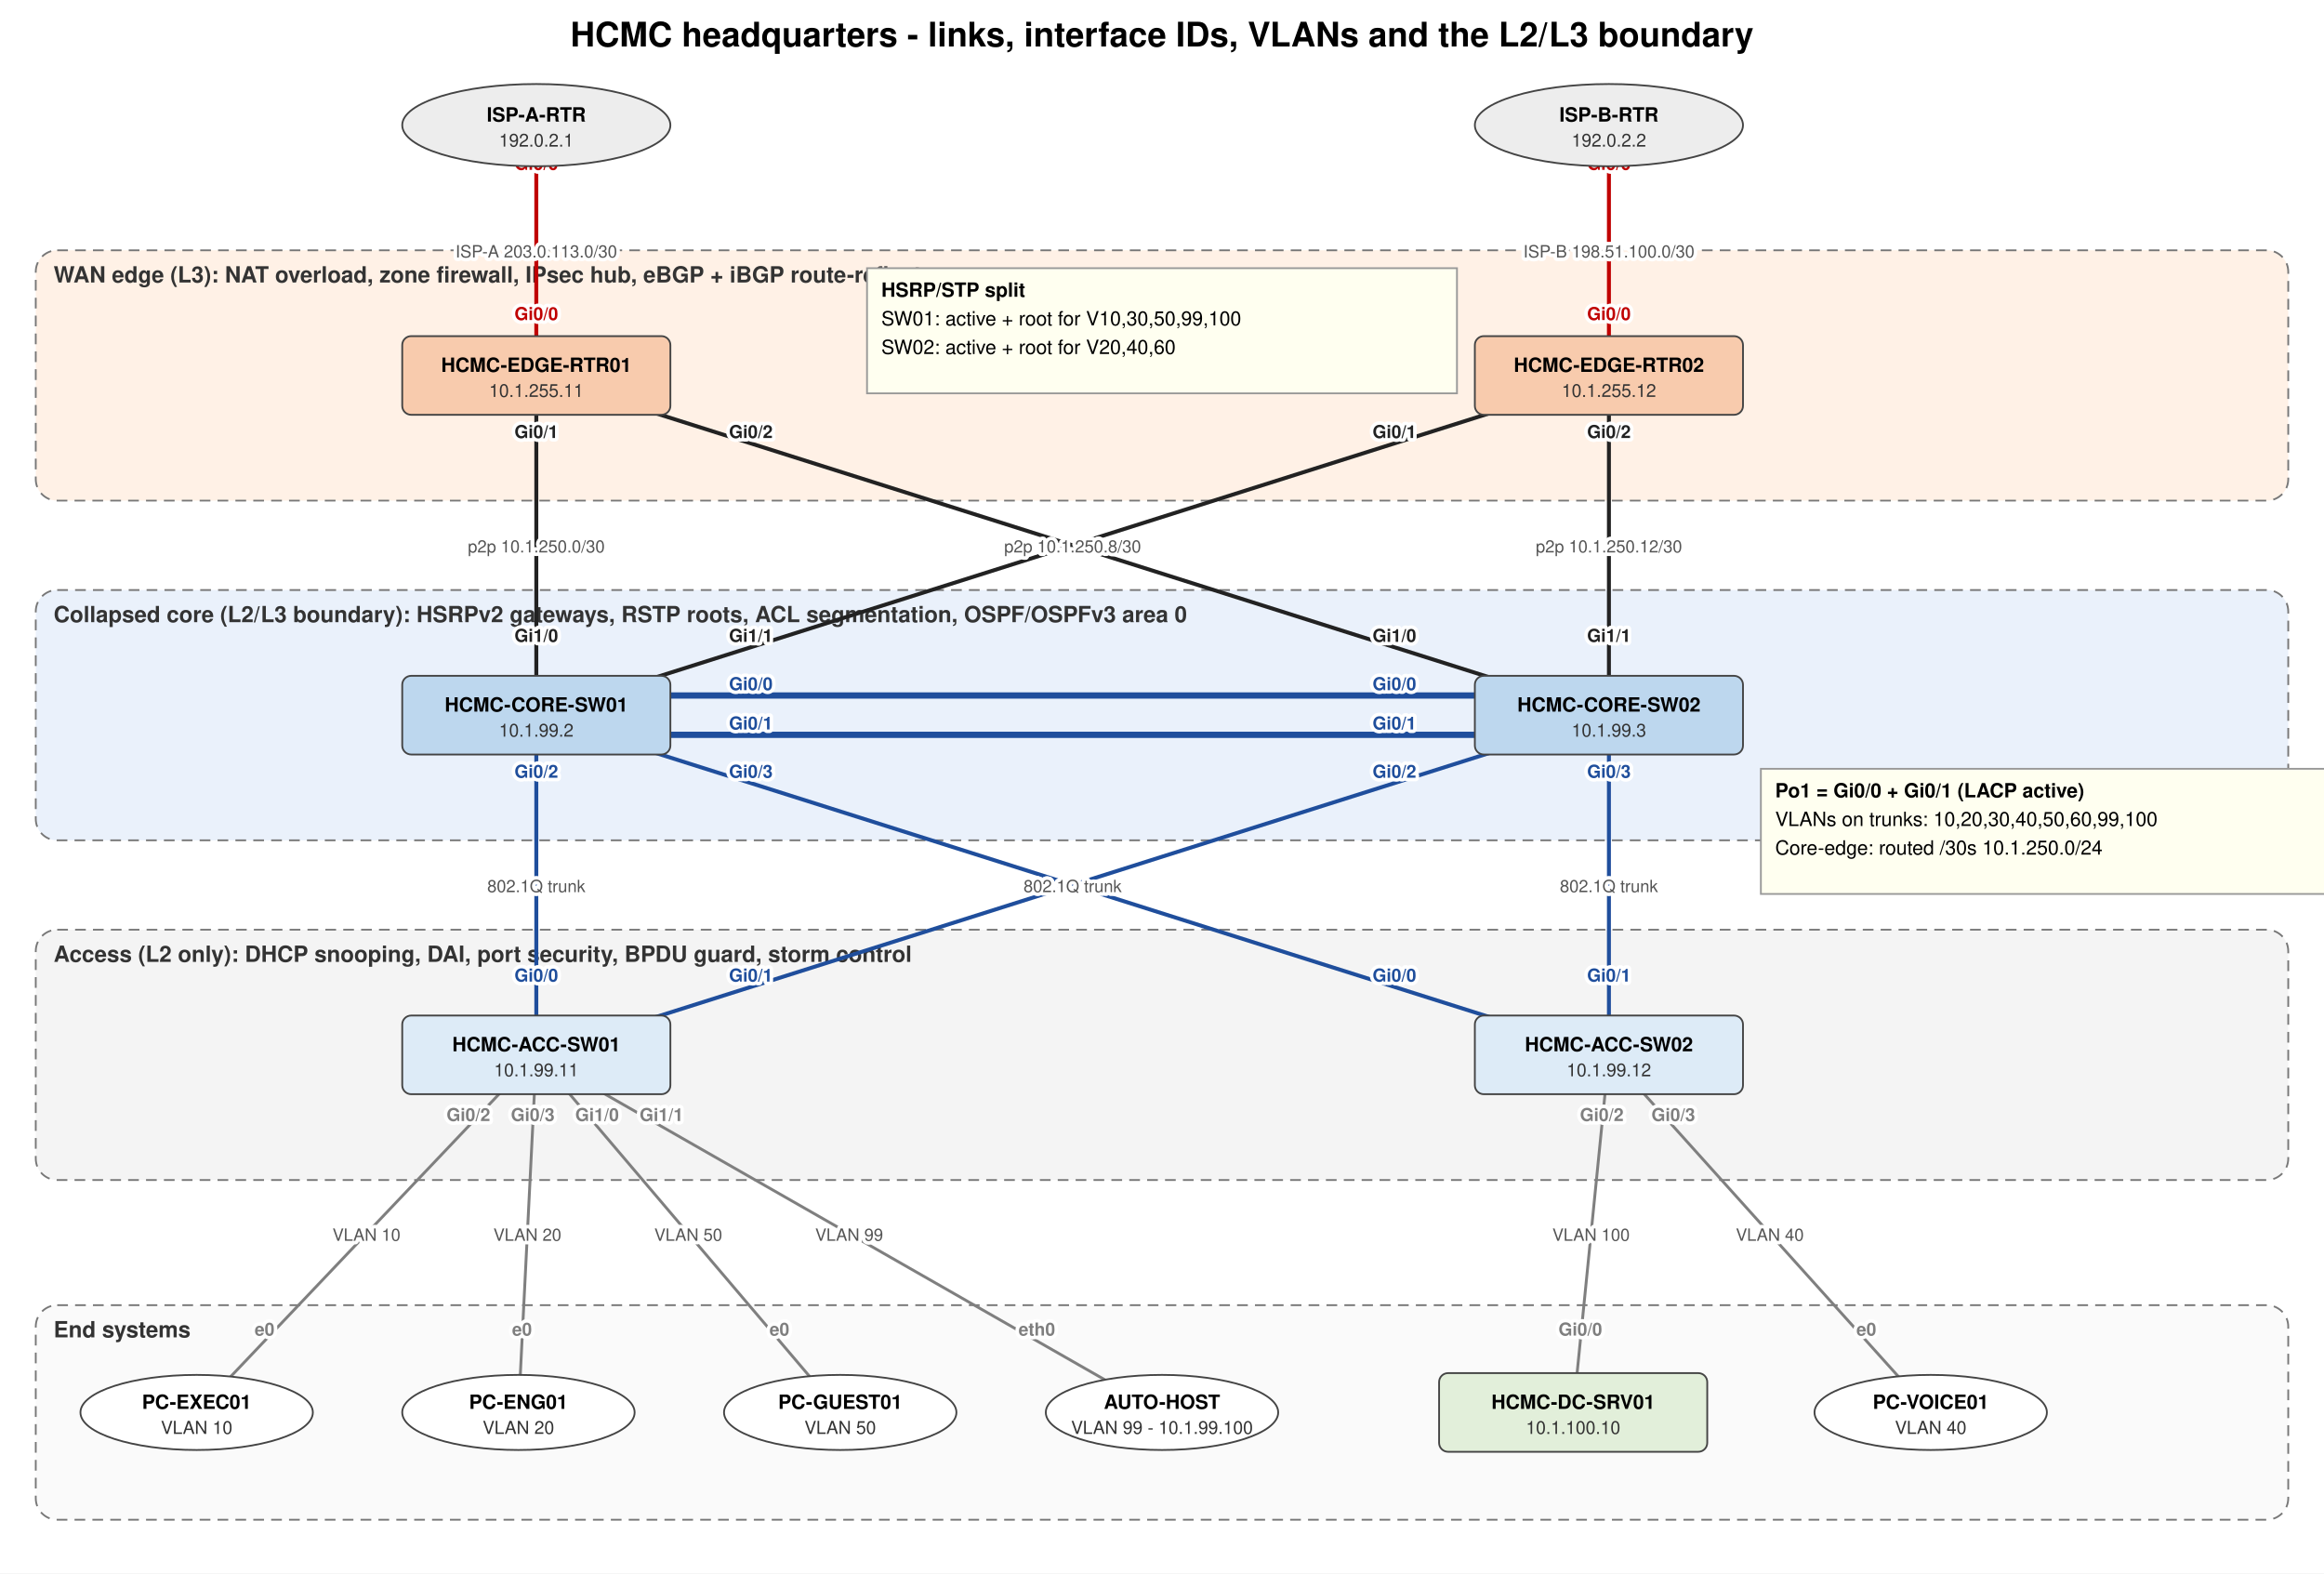
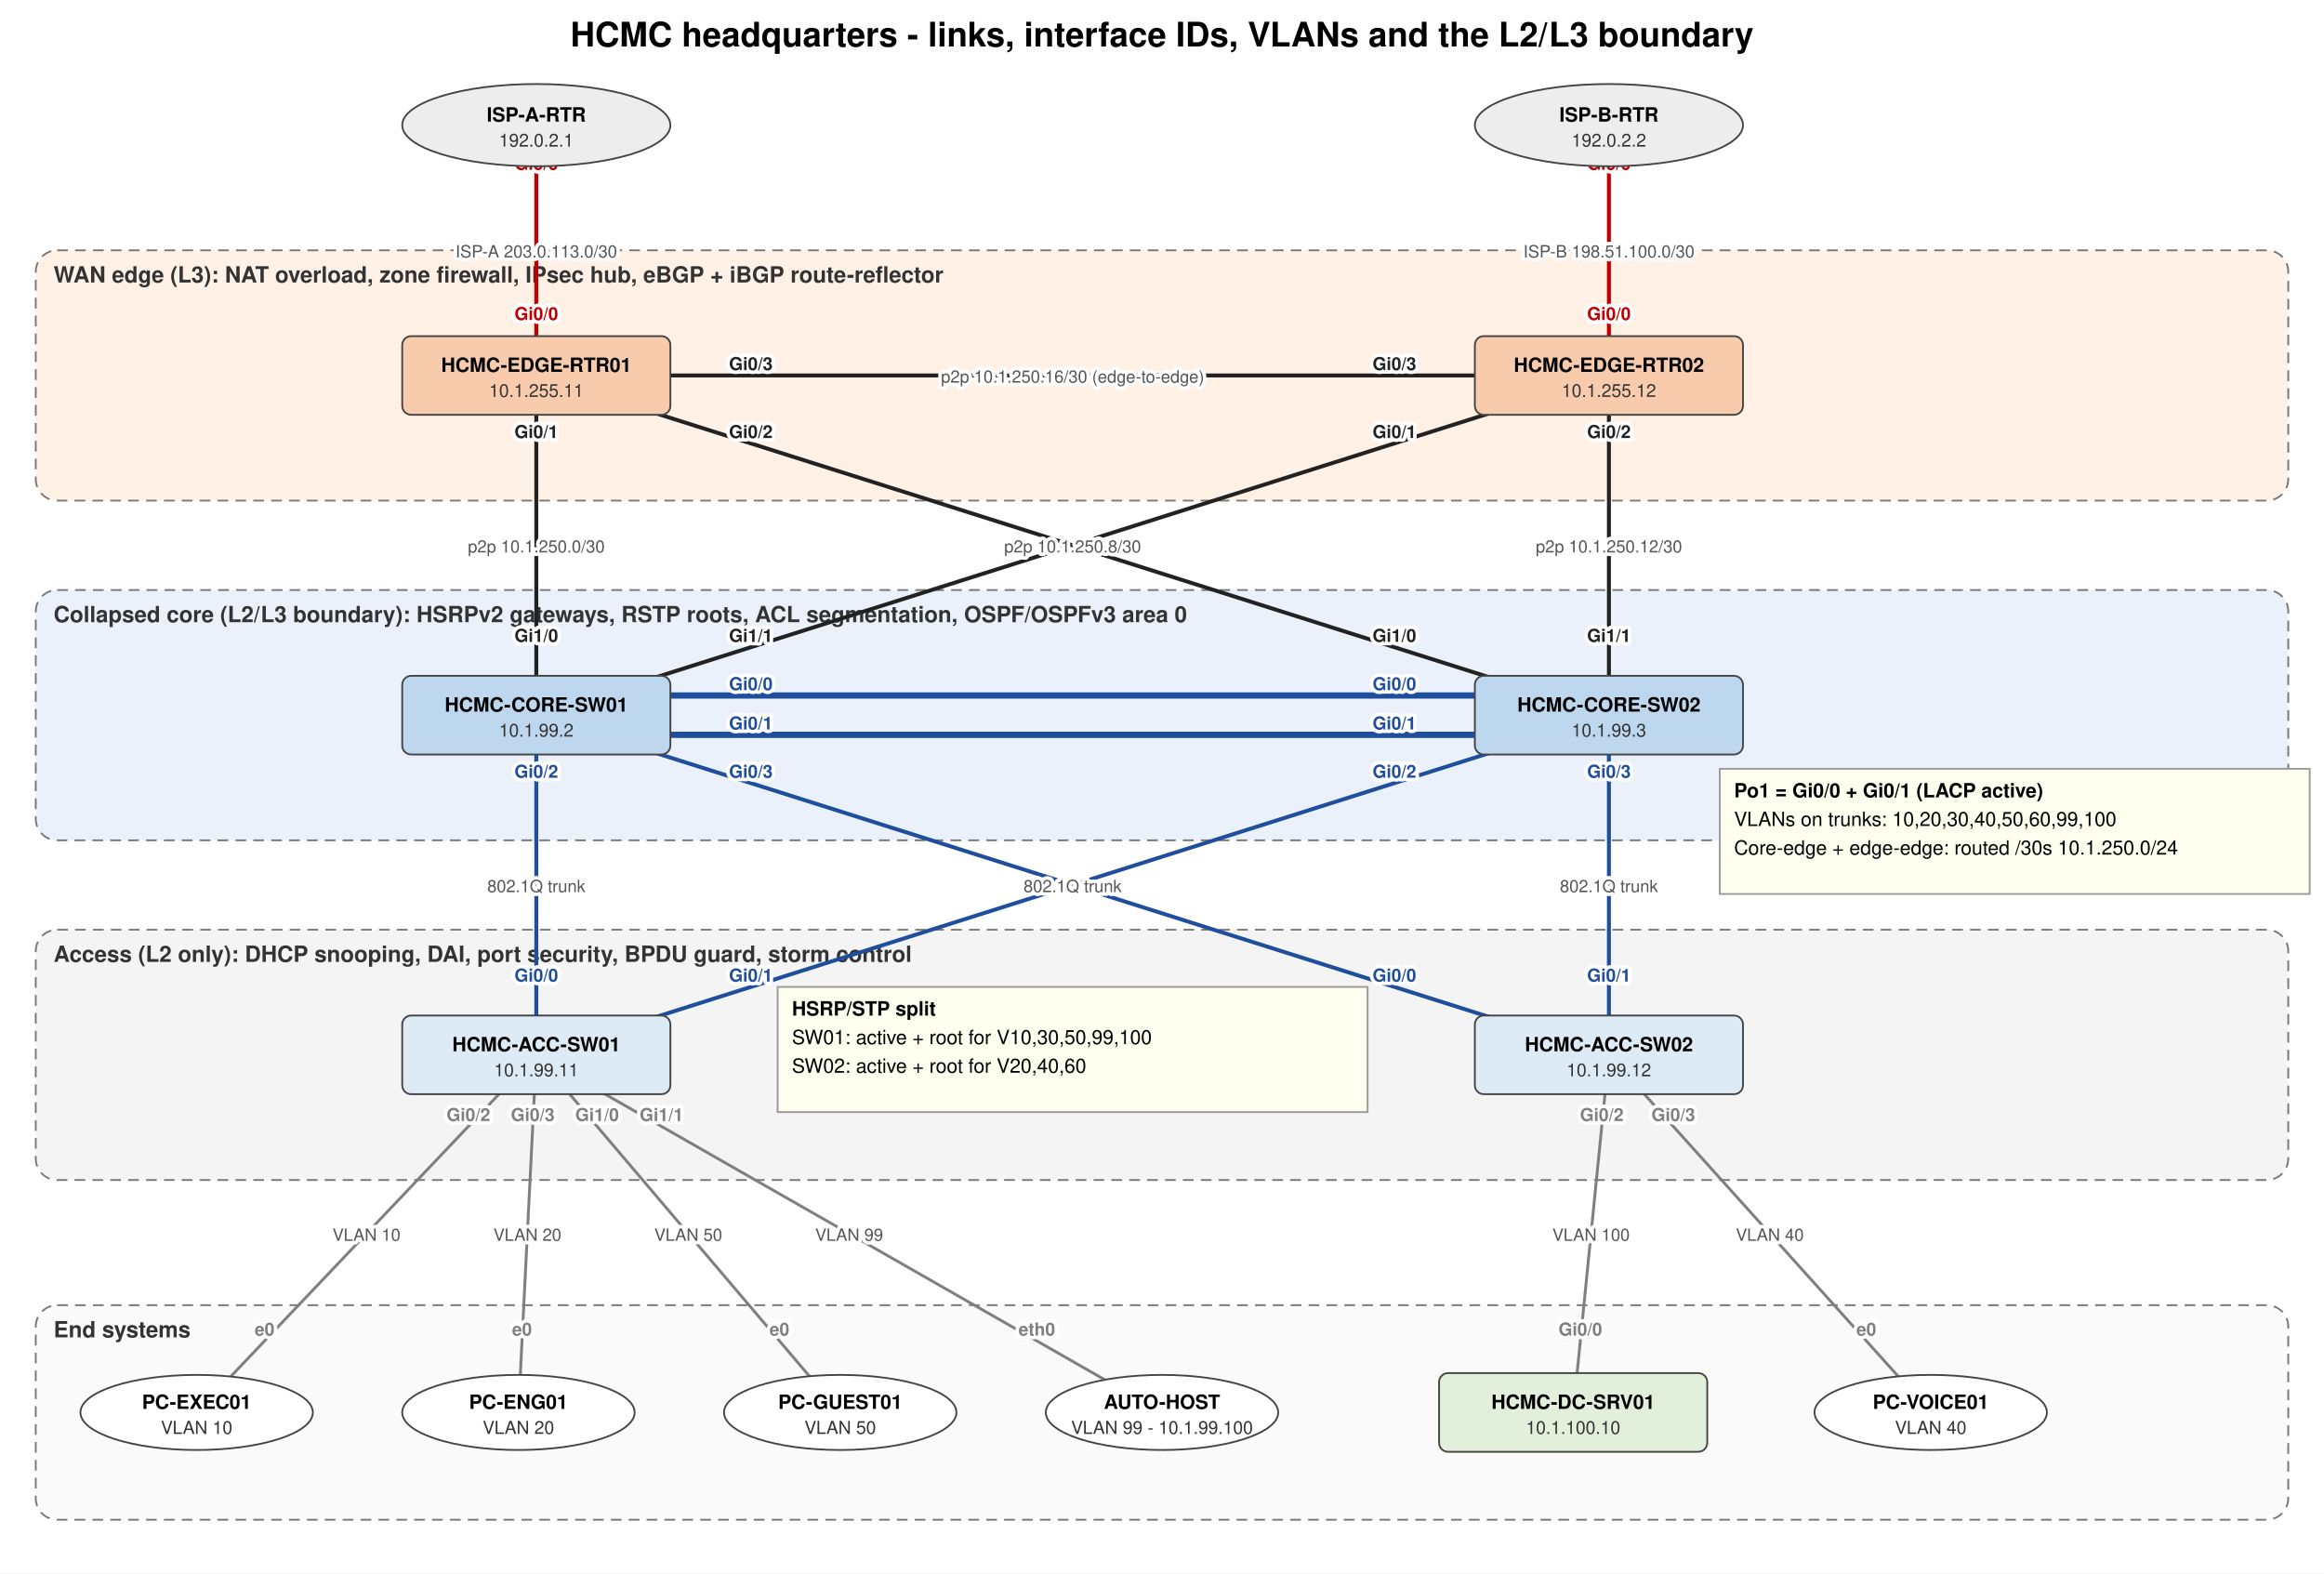
<svg xmlns="http://www.w3.org/2000/svg" width="1300" height="880" font-family="Helvetica, Arial, sans-serif">
  <rect width="1300" height="880" fill="white" />
  <text x="650.0" y="26" font-size="19" font-weight="bold" text-anchor="middle">HCMC headquarters - links, interface IDs, VLANs and the L2/L3 boundary</text>
  <rect x="20" y="140" width="1260" height="140" rx="12" fill="#FFF1E6" stroke="#777" stroke-dasharray="6 4" />
  <text x="30" y="158" font-size="12.5" font-weight="bold" fill="#333">WAN edge (L3): NAT overload, zone firewall, IPsec hub, eBGP + iBGP route-reflector</text>
  <rect x="20" y="330" width="1260" height="140" rx="12" fill="#EAF1FB" stroke="#777" stroke-dasharray="6 4" />
  <text x="30" y="348" font-size="12.5" font-weight="bold" fill="#333">Collapsed core (L2/L3 boundary): HSRPv2 gateways, RSTP roots, ACL segmentation, OSPF/OSPFv3 area 0</text>
  <rect x="20" y="520" width="1260" height="140" rx="12" fill="#F4F4F4" stroke="#777" stroke-dasharray="6 4" />
  <text x="30" y="538" font-size="12.5" font-weight="bold" fill="#333">Access (L2 only): DHCP snooping, DAI, port security, BPDU guard, storm control</text>
  <rect x="20" y="730" width="1260" height="120" rx="12" fill="#FAFAFA" stroke="#777" stroke-dasharray="6 4" />
  <text x="30" y="748" font-size="12.5" font-weight="bold" fill="#333">End systems</text>
  <line x1="300" y1="389" x2="900" y2="389" stroke="#1f4e9c" stroke-width="3.5" />
  <text x="420" y="386" font-size="10" fill="#1f4e9c" text-anchor="middle" font-weight="bold" paint-order="stroke" stroke="white" stroke-width="4" stroke-linejoin="round">Gi0/0</text>
  <text x="780" y="386" font-size="10" fill="#1f4e9c" text-anchor="middle" font-weight="bold" paint-order="stroke" stroke="white" stroke-width="4" stroke-linejoin="round">Gi0/0</text>
  <line x1="300" y1="411" x2="900" y2="411" stroke="#1f4e9c" stroke-width="3.5" />
  <text x="420" y="408" font-size="10" fill="#1f4e9c" text-anchor="middle" font-weight="bold" paint-order="stroke" stroke="white" stroke-width="4" stroke-linejoin="round">Gi0/1</text>
  <text x="780" y="408" font-size="10" fill="#1f4e9c" text-anchor="middle" font-weight="bold" paint-order="stroke" stroke="white" stroke-width="4" stroke-linejoin="round">Gi0/1</text>
  <line x1="300" y1="400" x2="300" y2="590" stroke="#1f4e9c" stroke-width="2.2" />
  <text x="300" y="435" font-size="10" fill="#1f4e9c" text-anchor="middle" font-weight="bold" paint-order="stroke" stroke="white" stroke-width="4" stroke-linejoin="round">Gi0/2</text>
  <text x="300" y="549" font-size="10" fill="#1f4e9c" text-anchor="middle" font-weight="bold" paint-order="stroke" stroke="white" stroke-width="4" stroke-linejoin="round">Gi0/0</text>
  <text x="300" y="499" font-size="9.5" fill="#555" text-anchor="middle" paint-order="stroke" stroke="white" stroke-width="4" stroke-linejoin="round">802.1Q trunk</text>
  <line x1="300" y1="400" x2="900" y2="590" stroke="#1f4e9c" stroke-width="2.2" />
  <text x="420" y="435" font-size="10" fill="#1f4e9c" text-anchor="middle" font-weight="bold" paint-order="stroke" stroke="white" stroke-width="4" stroke-linejoin="round">Gi0/3</text>
  <text x="780" y="549" font-size="10" fill="#1f4e9c" text-anchor="middle" font-weight="bold" paint-order="stroke" stroke="white" stroke-width="4" stroke-linejoin="round">Gi0/0</text>
  <text x="600" y="499" font-size="9.5" fill="#555" text-anchor="middle" paint-order="stroke" stroke="white" stroke-width="4" stroke-linejoin="round">802.1Q trunk</text>
  <line x1="900" y1="400" x2="300" y2="590" stroke="#1f4e9c" stroke-width="2.2" />
  <text x="780" y="435" font-size="10" fill="#1f4e9c" text-anchor="middle" font-weight="bold" paint-order="stroke" stroke="white" stroke-width="4" stroke-linejoin="round">Gi0/2</text>
  <text x="420" y="549" font-size="10" fill="#1f4e9c" text-anchor="middle" font-weight="bold" paint-order="stroke" stroke="white" stroke-width="4" stroke-linejoin="round">Gi0/1</text>
  <text x="600" y="499" font-size="9.5" fill="#555" text-anchor="middle" paint-order="stroke" stroke="white" stroke-width="4" stroke-linejoin="round">802.1Q trunk</text>
  <line x1="900" y1="400" x2="900" y2="590" stroke="#1f4e9c" stroke-width="2.2" />
  <text x="900" y="435" font-size="10" fill="#1f4e9c" text-anchor="middle" font-weight="bold" paint-order="stroke" stroke="white" stroke-width="4" stroke-linejoin="round">Gi0/3</text>
  <text x="900" y="549" font-size="10" fill="#1f4e9c" text-anchor="middle" font-weight="bold" paint-order="stroke" stroke="white" stroke-width="4" stroke-linejoin="round">Gi0/1</text>
  <text x="900" y="499" font-size="9.5" fill="#555" text-anchor="middle" paint-order="stroke" stroke="white" stroke-width="4" stroke-linejoin="round">802.1Q trunk</text>
  <line x1="300" y1="400" x2="300" y2="210" stroke="#222222" stroke-width="2.2" />
  <text x="300" y="359" font-size="10" fill="#222222" text-anchor="middle" font-weight="bold" paint-order="stroke" stroke="white" stroke-width="4" stroke-linejoin="round">Gi1/0</text>
  <text x="300" y="245" font-size="10" fill="#222222" text-anchor="middle" font-weight="bold" paint-order="stroke" stroke="white" stroke-width="4" stroke-linejoin="round">Gi0/1</text>
  <text x="300" y="309" font-size="9.5" fill="#555" text-anchor="middle" paint-order="stroke" stroke="white" stroke-width="4" stroke-linejoin="round">p2p 10.1.250.0/30</text>
  <line x1="300" y1="400" x2="900" y2="210" stroke="#222222" stroke-width="2.2" />
  <text x="420" y="359" font-size="10" fill="#222222" text-anchor="middle" font-weight="bold" paint-order="stroke" stroke="white" stroke-width="4" stroke-linejoin="round">Gi1/1</text>
  <text x="780" y="245" font-size="10" fill="#222222" text-anchor="middle" font-weight="bold" paint-order="stroke" stroke="white" stroke-width="4" stroke-linejoin="round">Gi0/1</text>
  <text x="600" y="309" font-size="9.5" fill="#555" text-anchor="middle" paint-order="stroke" stroke="white" stroke-width="4" stroke-linejoin="round">p2p 10.1.250.4/30</text>
  <line x1="900" y1="400" x2="300" y2="210" stroke="#222222" stroke-width="2.2" />
  <text x="780" y="359" font-size="10" fill="#222222" text-anchor="middle" font-weight="bold" paint-order="stroke" stroke="white" stroke-width="4" stroke-linejoin="round">Gi1/0</text>
  <text x="420" y="245" font-size="10" fill="#222222" text-anchor="middle" font-weight="bold" paint-order="stroke" stroke="white" stroke-width="4" stroke-linejoin="round">Gi0/2</text>
  <text x="600" y="309" font-size="9.5" fill="#555" text-anchor="middle" paint-order="stroke" stroke="white" stroke-width="4" stroke-linejoin="round">p2p 10.1.250.8/30</text>
  <line x1="900" y1="400" x2="900" y2="210" stroke="#222222" stroke-width="2.2" />
  <text x="900" y="359" font-size="10" fill="#222222" text-anchor="middle" font-weight="bold" paint-order="stroke" stroke="white" stroke-width="4" stroke-linejoin="round">Gi1/1</text>
  <text x="900" y="245" font-size="10" fill="#222222" text-anchor="middle" font-weight="bold" paint-order="stroke" stroke="white" stroke-width="4" stroke-linejoin="round">Gi0/2</text>
  <text x="900" y="309" font-size="9.5" fill="#555" text-anchor="middle" paint-order="stroke" stroke="white" stroke-width="4" stroke-linejoin="round">p2p 10.1.250.12/30</text>
+   <line x1="300" y1="210" x2="900" y2="210" stroke="#222222" stroke-width="2.2" />
+   <text x="420" y="207" font-size="10" fill="#222222" text-anchor="middle" font-weight="bold" paint-order="stroke" stroke="white" stroke-width="4" stroke-linejoin="round">Gi0/3</text>
+   <text x="780" y="207" font-size="10" fill="#222222" text-anchor="middle" font-weight="bold" paint-order="stroke" stroke="white" stroke-width="4" stroke-linejoin="round">Gi0/3</text>
+   <text x="600" y="214" font-size="9.5" fill="#555" text-anchor="middle" paint-order="stroke" stroke="white" stroke-width="4" stroke-linejoin="round">p2p 10.1.250.16/30 (edge-to-edge)</text>
  <line x1="300" y1="590" x2="110" y2="790" stroke="#7f7f7f" stroke-width="1.6" />
  <text x="262" y="627" font-size="10" fill="#7f7f7f" text-anchor="middle" font-weight="bold" paint-order="stroke" stroke="white" stroke-width="4" stroke-linejoin="round">Gi0/2</text>
  <text x="148" y="747" font-size="10" fill="#7f7f7f" text-anchor="middle" font-weight="bold" paint-order="stroke" stroke="white" stroke-width="4" stroke-linejoin="round">e0</text>
  <text x="205" y="694" font-size="9.5" fill="#555" text-anchor="middle" paint-order="stroke" stroke="white" stroke-width="4" stroke-linejoin="round">VLAN 10</text>
  <line x1="300" y1="590" x2="290" y2="790" stroke="#7f7f7f" stroke-width="1.6" />
  <text x="298" y="627" font-size="10" fill="#7f7f7f" text-anchor="middle" font-weight="bold" paint-order="stroke" stroke="white" stroke-width="4" stroke-linejoin="round">Gi0/3</text>
  <text x="292" y="747" font-size="10" fill="#7f7f7f" text-anchor="middle" font-weight="bold" paint-order="stroke" stroke="white" stroke-width="4" stroke-linejoin="round">e0</text>
  <text x="295" y="694" font-size="9.5" fill="#555" text-anchor="middle" paint-order="stroke" stroke="white" stroke-width="4" stroke-linejoin="round">VLAN 20</text>
  <line x1="300" y1="590" x2="470" y2="790" stroke="#7f7f7f" stroke-width="1.6" />
  <text x="334" y="627" font-size="10" fill="#7f7f7f" text-anchor="middle" font-weight="bold" paint-order="stroke" stroke="white" stroke-width="4" stroke-linejoin="round">Gi1/0</text>
  <text x="436" y="747" font-size="10" fill="#7f7f7f" text-anchor="middle" font-weight="bold" paint-order="stroke" stroke="white" stroke-width="4" stroke-linejoin="round">e0</text>
  <text x="385" y="694" font-size="9.5" fill="#555" text-anchor="middle" paint-order="stroke" stroke="white" stroke-width="4" stroke-linejoin="round">VLAN 50</text>
  <line x1="300" y1="590" x2="650" y2="790" stroke="#7f7f7f" stroke-width="1.6" />
  <text x="370" y="627" font-size="10" fill="#7f7f7f" text-anchor="middle" font-weight="bold" paint-order="stroke" stroke="white" stroke-width="4" stroke-linejoin="round">Gi1/1</text>
  <text x="580" y="747" font-size="10" fill="#7f7f7f" text-anchor="middle" font-weight="bold" paint-order="stroke" stroke="white" stroke-width="4" stroke-linejoin="round">eth0</text>
  <text x="475" y="694" font-size="9.5" fill="#555" text-anchor="middle" paint-order="stroke" stroke="white" stroke-width="4" stroke-linejoin="round">VLAN 99</text>
  <line x1="900" y1="590" x2="880" y2="790" stroke="#7f7f7f" stroke-width="1.6" />
  <text x="896" y="627" font-size="10" fill="#7f7f7f" text-anchor="middle" font-weight="bold" paint-order="stroke" stroke="white" stroke-width="4" stroke-linejoin="round">Gi0/2</text>
  <text x="884" y="747" font-size="10" fill="#7f7f7f" text-anchor="middle" font-weight="bold" paint-order="stroke" stroke="white" stroke-width="4" stroke-linejoin="round">Gi0/0</text>
  <text x="890" y="694" font-size="9.5" fill="#555" text-anchor="middle" paint-order="stroke" stroke="white" stroke-width="4" stroke-linejoin="round">VLAN 100</text>
  <line x1="900" y1="590" x2="1080" y2="790" stroke="#7f7f7f" stroke-width="1.6" />
  <text x="936" y="627" font-size="10" fill="#7f7f7f" text-anchor="middle" font-weight="bold" paint-order="stroke" stroke="white" stroke-width="4" stroke-linejoin="round">Gi0/3</text>
  <text x="1044" y="747" font-size="10" fill="#7f7f7f" text-anchor="middle" font-weight="bold" paint-order="stroke" stroke="white" stroke-width="4" stroke-linejoin="round">e0</text>
  <text x="990" y="694" font-size="9.5" fill="#555" text-anchor="middle" paint-order="stroke" stroke="white" stroke-width="4" stroke-linejoin="round">VLAN 40</text>
  <line x1="300" y1="210" x2="300" y2="70" stroke="#c00000" stroke-width="2.2" />
  <text x="300" y="179" font-size="10" fill="#c00000" text-anchor="middle" font-weight="bold" paint-order="stroke" stroke="white" stroke-width="4" stroke-linejoin="round">Gi0/0</text>
  <text x="300" y="95" font-size="10" fill="#c00000" text-anchor="middle" font-weight="bold" paint-order="stroke" stroke="white" stroke-width="4" stroke-linejoin="round">Gi0/0</text>
  <text x="300" y="144" font-size="9.5" fill="#555" text-anchor="middle" paint-order="stroke" stroke="white" stroke-width="4" stroke-linejoin="round">ISP-A 203.0.113.0/30</text>
  <line x1="900" y1="210" x2="900" y2="70" stroke="#c00000" stroke-width="2.2" />
  <text x="900" y="179" font-size="10" fill="#c00000" text-anchor="middle" font-weight="bold" paint-order="stroke" stroke="white" stroke-width="4" stroke-linejoin="round">Gi0/0</text>
  <text x="900" y="95" font-size="10" fill="#c00000" text-anchor="middle" font-weight="bold" paint-order="stroke" stroke="white" stroke-width="4" stroke-linejoin="round">Gi0/0</text>
  <text x="900" y="144" font-size="9.5" fill="#555" text-anchor="middle" paint-order="stroke" stroke="white" stroke-width="4" stroke-linejoin="round">ISP-B 198.51.100.0/30</text>
  <ellipse cx="300" cy="70" rx="75.0" ry="23.0" fill="#EDEDED" stroke="#444" />
  <text x="300" y="68" font-size="11" font-weight="bold" text-anchor="middle">ISP-A-RTR</text>
  <text x="300" y="82" font-size="10" text-anchor="middle" fill="#333">192.0.2.1</text>
  <ellipse cx="900" cy="70" rx="75.0" ry="23.0" fill="#EDEDED" stroke="#444" />
  <text x="900" y="68" font-size="11" font-weight="bold" text-anchor="middle">ISP-B-RTR</text>
  <text x="900" y="82" font-size="10" text-anchor="middle" fill="#333">192.0.2.2</text>
  <rect x="225.0" y="188.0" width="150" height="44" rx="5" fill="#F8CBAD" stroke="#444" />
  <text x="300" y="208" font-size="11" font-weight="bold" text-anchor="middle">HCMC-EDGE-RTR01</text>
  <text x="300" y="222" font-size="10" text-anchor="middle" fill="#333">10.1.255.11</text>
  <rect x="825.0" y="188.0" width="150" height="44" rx="5" fill="#F8CBAD" stroke="#444" />
  <text x="900" y="208" font-size="11" font-weight="bold" text-anchor="middle">HCMC-EDGE-RTR02</text>
  <text x="900" y="222" font-size="10" text-anchor="middle" fill="#333">10.1.255.12</text>
  <rect x="225.0" y="378.0" width="150" height="44" rx="5" fill="#BDD7EE" stroke="#444" />
  <text x="300" y="398" font-size="11" font-weight="bold" text-anchor="middle">HCMC-CORE-SW01</text>
  <text x="300" y="412" font-size="10" text-anchor="middle" fill="#333">10.1.99.2</text>
  <rect x="825.0" y="378.0" width="150" height="44" rx="5" fill="#BDD7EE" stroke="#444" />
  <text x="900" y="398" font-size="11" font-weight="bold" text-anchor="middle">HCMC-CORE-SW02</text>
  <text x="900" y="412" font-size="10" text-anchor="middle" fill="#333">10.1.99.3</text>
  <rect x="225.0" y="568.0" width="150" height="44" rx="5" fill="#DDEBF7" stroke="#444" />
  <text x="300" y="588" font-size="11" font-weight="bold" text-anchor="middle">HCMC-ACC-SW01</text>
  <text x="300" y="602" font-size="10" text-anchor="middle" fill="#333">10.1.99.11</text>
  <rect x="825.0" y="568.0" width="150" height="44" rx="5" fill="#DDEBF7" stroke="#444" />
  <text x="900" y="588" font-size="11" font-weight="bold" text-anchor="middle">HCMC-ACC-SW02</text>
  <text x="900" y="602" font-size="10" text-anchor="middle" fill="#333">10.1.99.12</text>
  <ellipse cx="110" cy="790" rx="65.0" ry="21.0" fill="#FFFFFF" stroke="#444" />
  <text x="110" y="788" font-size="11" font-weight="bold" text-anchor="middle">PC-EXEC01</text>
  <text x="110" y="802" font-size="10" text-anchor="middle" fill="#333">VLAN 10</text>
  <ellipse cx="290" cy="790" rx="65.0" ry="21.0" fill="#FFFFFF" stroke="#444" />
  <text x="290" y="788" font-size="11" font-weight="bold" text-anchor="middle">PC-ENG01</text>
  <text x="290" y="802" font-size="10" text-anchor="middle" fill="#333">VLAN 20</text>
  <ellipse cx="470" cy="790" rx="65.0" ry="21.0" fill="#FFFFFF" stroke="#444" />
  <text x="470" y="788" font-size="11" font-weight="bold" text-anchor="middle">PC-GUEST01</text>
  <text x="470" y="802" font-size="10" text-anchor="middle" fill="#333">VLAN 50</text>
  <ellipse cx="650" cy="790" rx="65.0" ry="21.0" fill="#FFFFFF" stroke="#444" />
  <text x="650" y="788" font-size="11" font-weight="bold" text-anchor="middle">AUTO-HOST</text>
  <text x="650" y="802" font-size="10" text-anchor="middle" fill="#333">VLAN 99 - 10.1.99.100</text>
  <rect x="805.0" y="768.0" width="150" height="44" rx="5" fill="#E2EFDA" stroke="#444" />
  <text x="880" y="788" font-size="11" font-weight="bold" text-anchor="middle">HCMC-DC-SRV01</text>
  <text x="880" y="802" font-size="10" text-anchor="middle" fill="#333">10.1.100.10</text>
  <ellipse cx="1080" cy="790" rx="65.0" ry="21.0" fill="#FFFFFF" stroke="#444" />
  <text x="1080" y="788" font-size="11" font-weight="bold" text-anchor="middle">PC-VOICE01</text>
  <text x="1080" y="802" font-size="10" text-anchor="middle" fill="#333">VLAN 40</text>
-   <rect x="985" y="430" width="330" height="70" fill="#FFFFF0" stroke="#999" />
-   <text x="993" y="446" font-size="11" font-weight="bold">Po1 = Gi0/0 + Gi0/1 (LACP active)</text>
-   <text x="993" y="462" font-size="11">VLANs on trunks: 10,20,30,40,50,60,99,100</text>
-   <text x="993" y="478" font-size="11">Core-edge: routed /30s 10.1.250.0/24</text>
-   <rect x="485" y="150" width="330" height="70" fill="#FFFFF0" stroke="#999" />
-   <text x="493" y="166" font-size="11" font-weight="bold">HSRP/STP split</text>
-   <text x="493" y="182" font-size="11">SW01: active + root for V10,30,50,99,100</text>
-   <text x="493" y="198" font-size="11">SW02: active + root for V20,40,60</text>
+   <rect x="962" y="430" width="330" height="70" fill="#FFFFF0" stroke="#999" />
+   <text x="970" y="446" font-size="11" font-weight="bold">Po1 = Gi0/0 + Gi0/1 (LACP active)</text>
+   <text x="970" y="462" font-size="11">VLANs on trunks: 10,20,30,40,50,60,99,100</text>
+   <text x="970" y="478" font-size="11">Core-edge + edge-edge: routed /30s 10.1.250.0/24</text>
+   <rect x="435" y="552" width="330" height="70" fill="#FFFFF0" stroke="#999" />
+   <text x="443" y="568" font-size="11" font-weight="bold">HSRP/STP split</text>
+   <text x="443" y="584" font-size="11">SW01: active + root for V10,30,50,99,100</text>
+   <text x="443" y="600" font-size="11">SW02: active + root for V20,40,60</text>
</svg>
